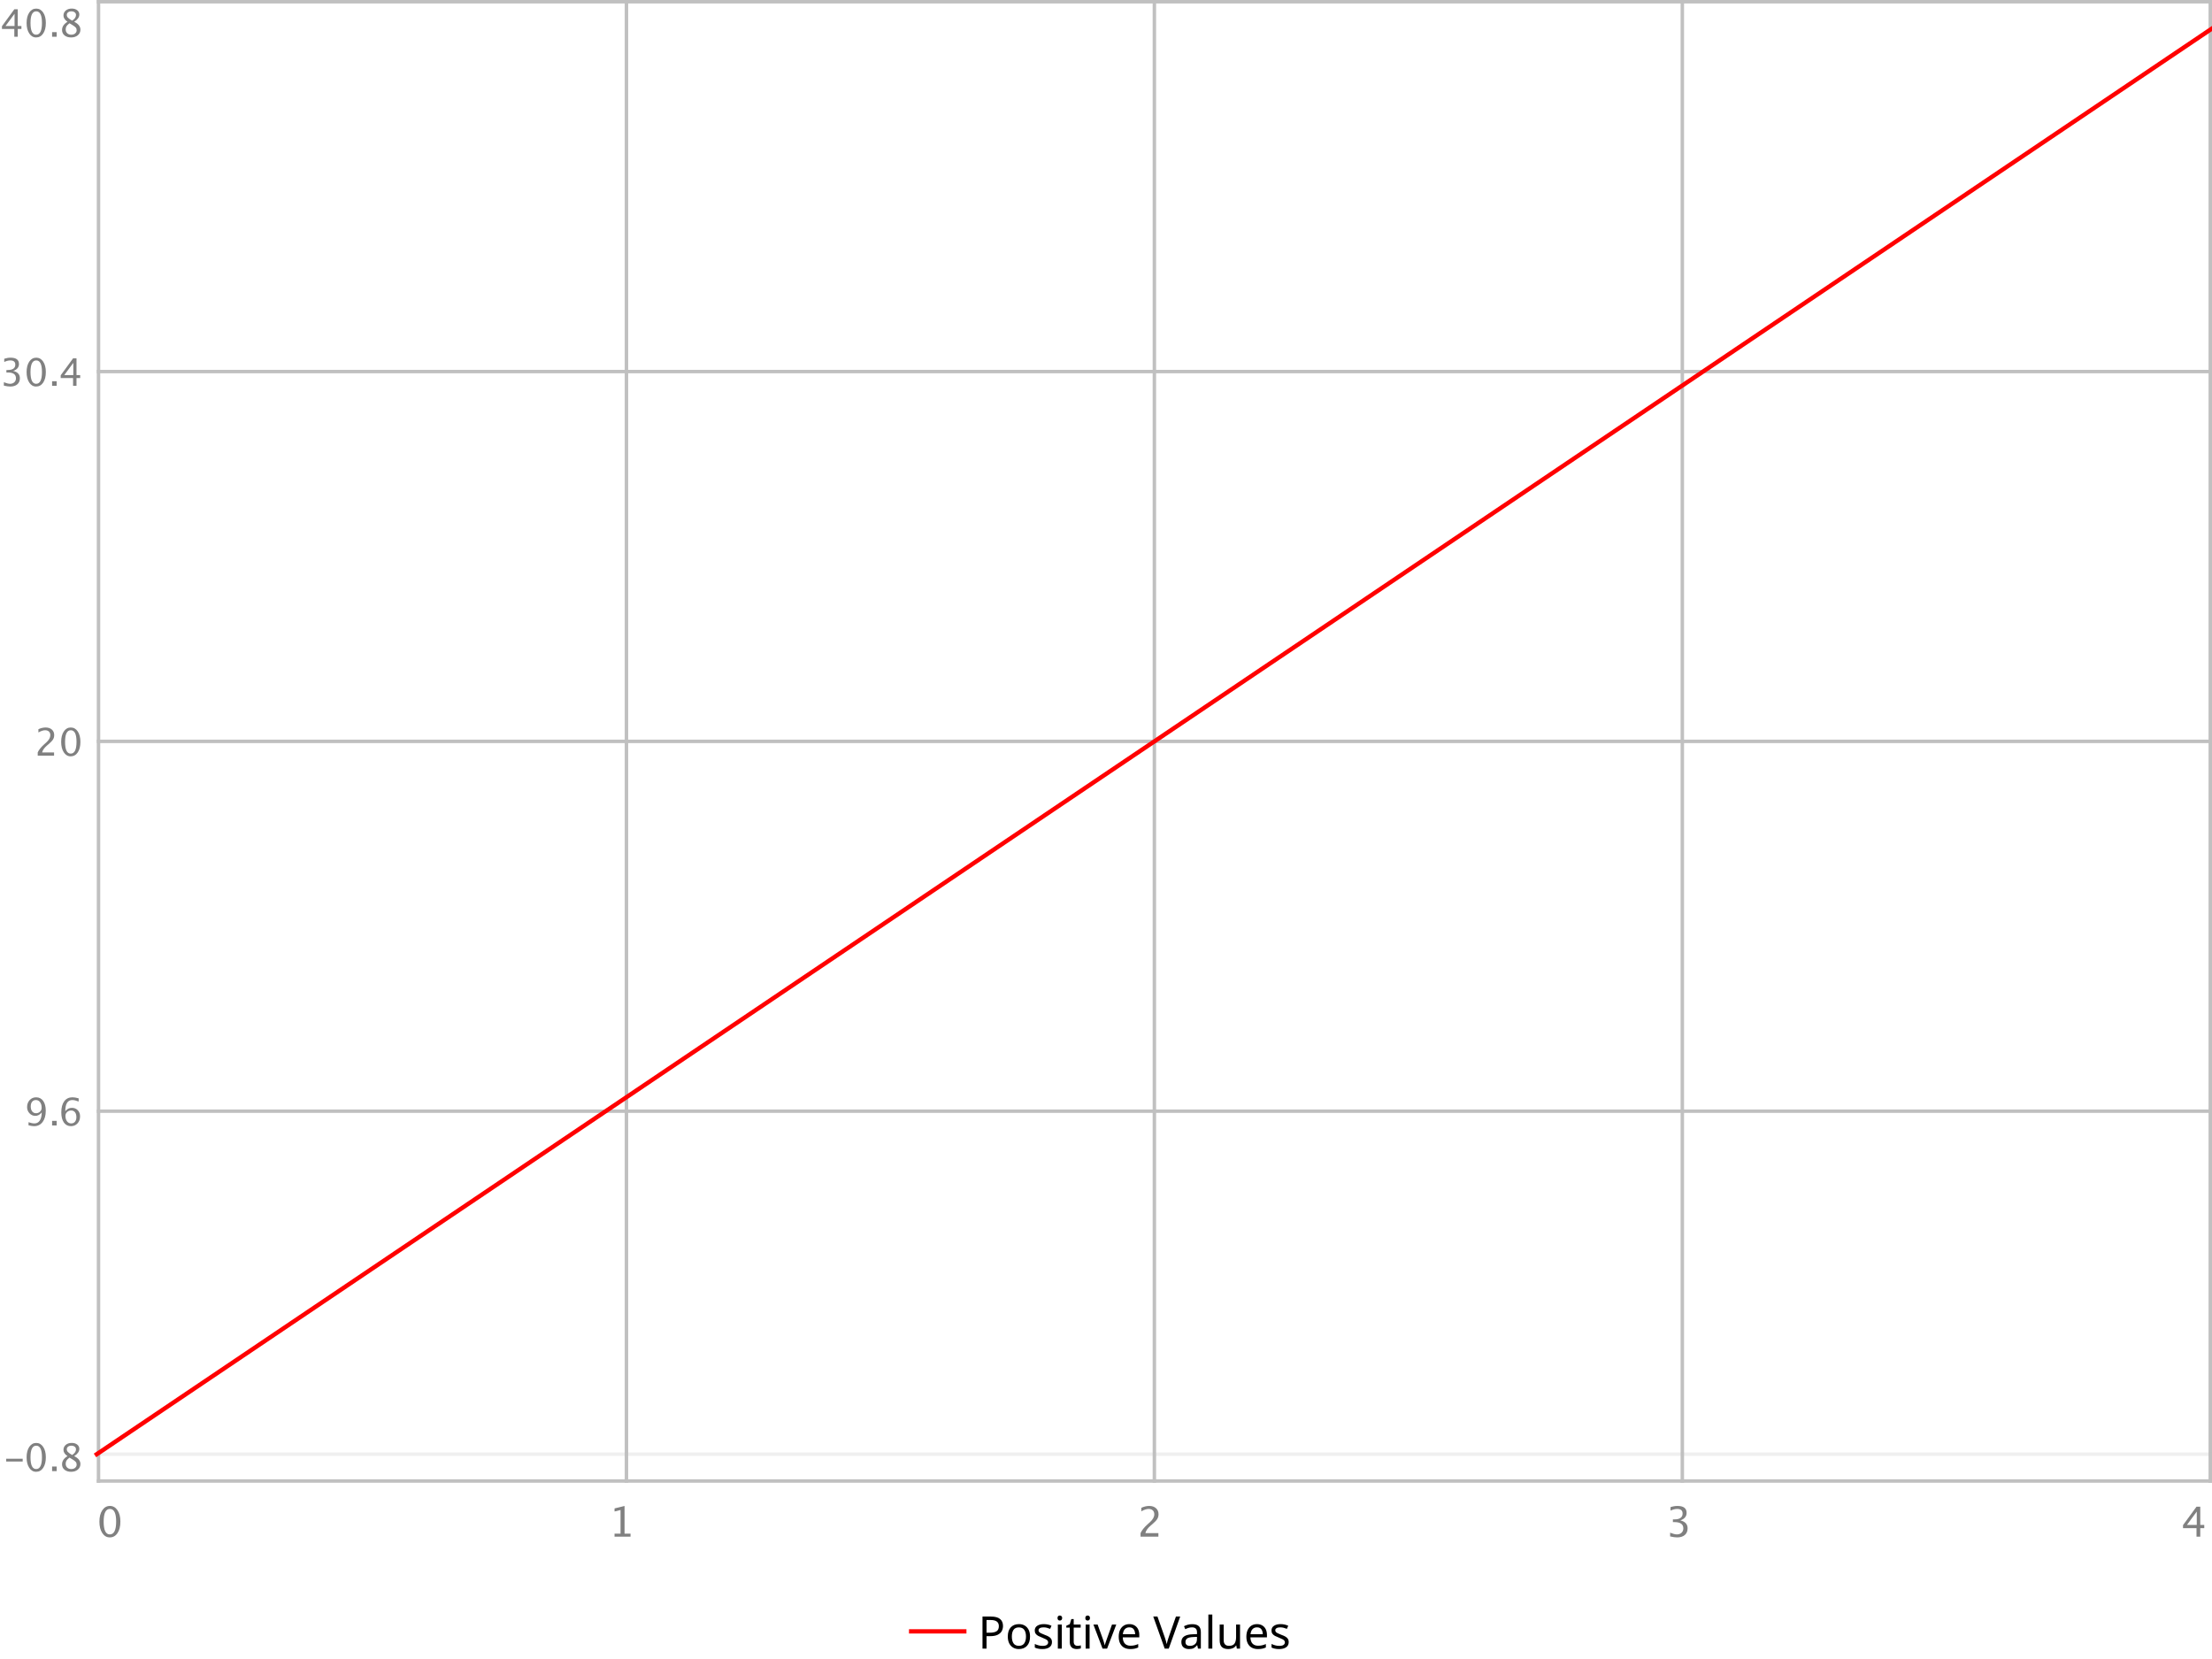
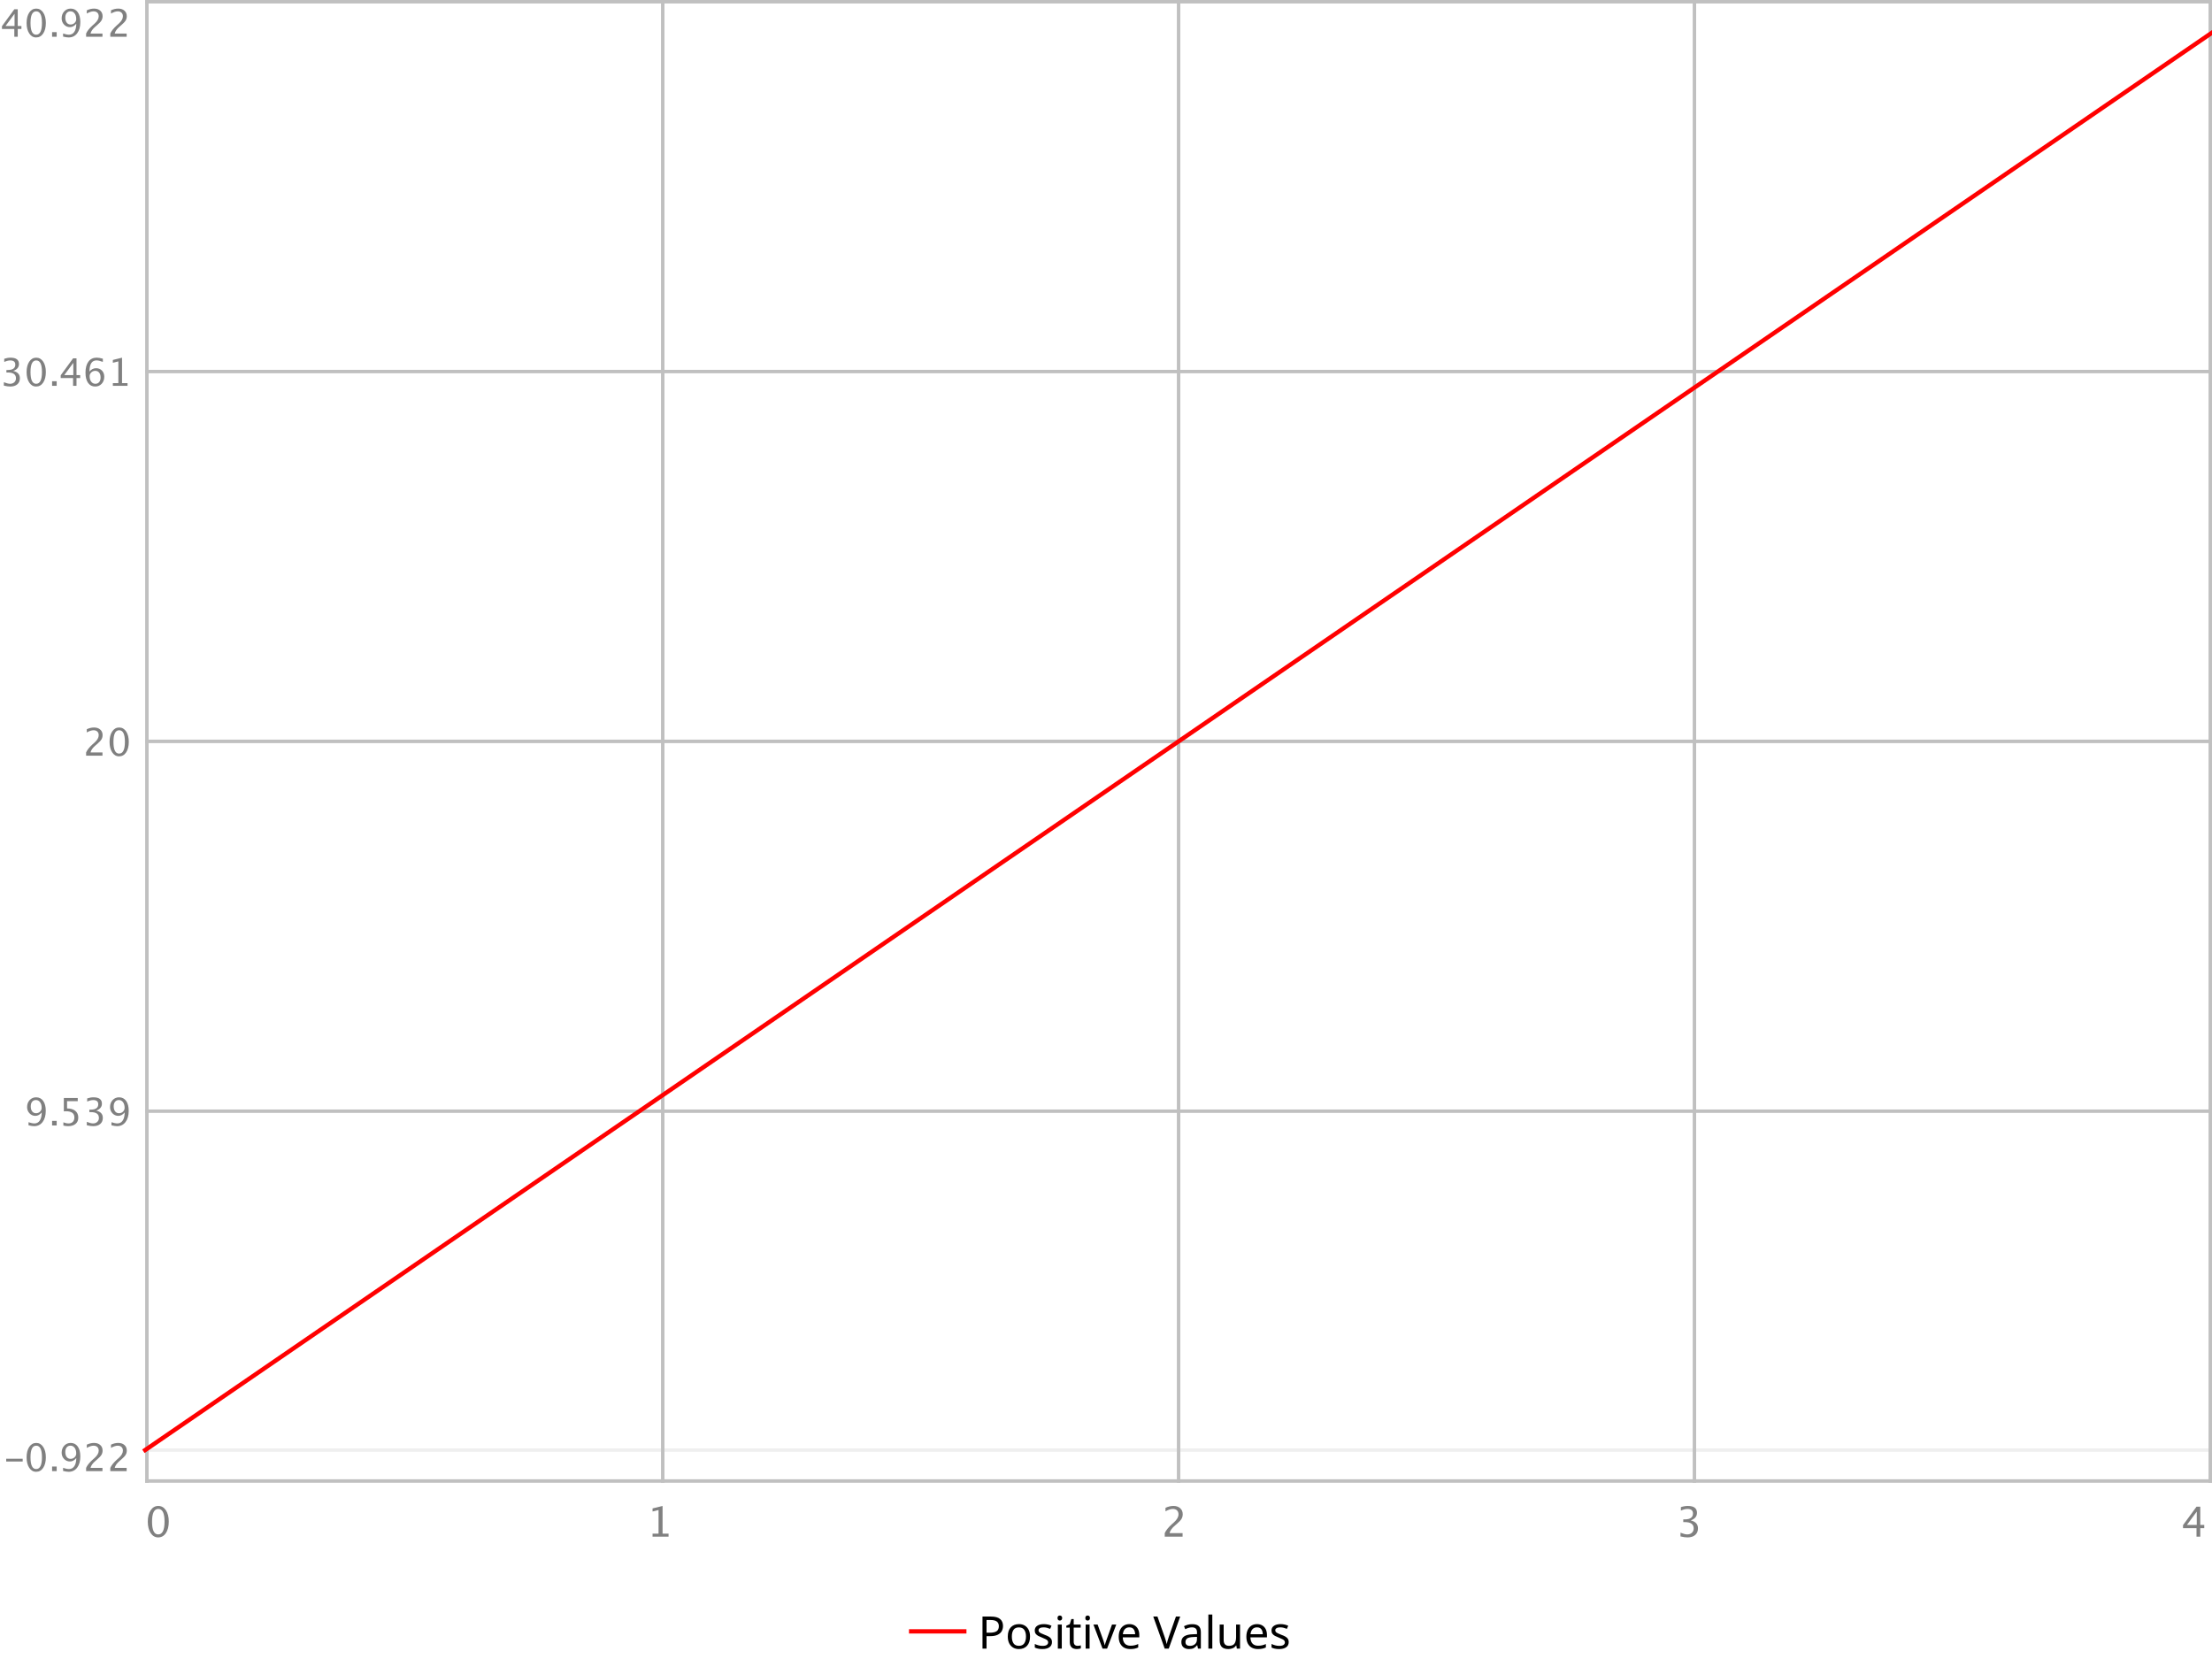
<svg xmlns="http://www.w3.org/2000/svg" color-interpolation="auto" color-rendering="auto" fill="black" fill-opacity="1" font-family="'Dialog'" font-size="12px" font-style="normal" font-weight="normal" height="480" image-rendering="auto" shape-rendering="auto" stroke="black" stroke-dasharray="none" stroke-dashoffset="0" stroke-linecap="square" stroke-linejoin="miter" stroke-miterlimit="10" stroke-opacity="1" stroke-width="1" text-rendering="auto" width="640">
  <defs id="genericDefs" />
  <g>
    <defs id="defs1">
      <clipPath clipPathUnits="userSpaceOnUse" id="clipPath1">
-         <path d="M0 0 L152 0 L152 15 L0 15 L0 0 Z" />
+         <path d="M0 0 L149 0 L149 15 L0 15 L0 0 Z" />
      </clipPath>
      <clipPath clipPathUnits="userSpaceOnUse" id="clipPath2">
-         <path d="M0 0 L24 0 L24 13 L0 13 L0 0 Z" />
+         <path d="M0 0 L38 0 L38 13 L0 13 L0 0 Z" />
      </clipPath>
      <clipPath clipPathUnits="userSpaceOnUse" id="clipPath3">
        <path d="M0 0 L114 0 L114 16 L0 16 L0 0 Z" />
      </clipPath>
      <clipPath clipPathUnits="userSpaceOnUse" id="clipPath4">
        <path d="M0 0 L0 16 L114 16 L114 0 Z" />
      </clipPath>
    </defs>
    <g color-interpolation="linearRGB" color-rendering="optimizeQuality" fill="silver" image-rendering="optimizeQuality" stroke="silver" stroke-linecap="butt" stroke-linejoin="bevel">
-       <line fill="none" x1="28" x2="640" y1="0.5" y2="0.5" />
-       <line fill="none" x1="28" x2="640" y1="107.5" y2="107.5" />
-       <line fill="none" x1="28" x2="640" y1="214.5" y2="214.5" />
-       <line fill="none" x1="28" x2="640" y1="321.5" y2="321.5" />
-       <line fill="none" x1="28" x2="640" y1="428.5" y2="428.5" />
-       <line fill="none" x1="28.5" x2="28.5" y1="0" y2="429" />
-       <line fill="none" x1="181.25" x2="181.25" y1="0" y2="429" />
-       <line fill="none" x1="334" x2="334" y1="0" y2="429" />
-       <line fill="none" x1="486.75" x2="486.75" y1="0" y2="429" />
+       <line fill="none" x1="42" x2="640" y1="0.5" y2="0.5" />
+       <line fill="none" x1="42" x2="640" y1="107.5" y2="107.5" />
+       <line fill="none" x1="42" x2="640" y1="214.5" y2="214.5" />
+       <line fill="none" x1="42" x2="640" y1="321.5" y2="321.5" />
+       <line fill="none" x1="42" x2="640" y1="428.5" y2="428.5" />
+       <line fill="none" x1="42.5" x2="42.5" y1="0" y2="429" />
+       <line fill="none" x1="191.75" x2="191.75" y1="0" y2="429" />
+       <line fill="none" x1="341" x2="341" y1="0" y2="429" />
+       <line fill="none" x1="490.25" x2="490.25" y1="0" y2="429" />
      <line fill="none" x1="639.5" x2="639.5" y1="0" y2="429" />
    </g>
-     <g color-interpolation="linearRGB" color-rendering="optimizeQuality" fill="gray" font-family="'Lucida Grande'" image-rendering="optimizeQuality" stroke="gray" stroke-linecap="butt" stroke-linejoin="bevel" transform="translate(28,433)">
+     <g color-interpolation="linearRGB" color-rendering="optimizeQuality" fill="gray" font-family="'Lucida Grande'" image-rendering="optimizeQuality" stroke="gray" stroke-linecap="butt" stroke-linejoin="bevel" transform="translate(42,433)">
      <path clip-path="url(#clipPath1)" d="M3.762 11.818 Q2.42 11.818 1.591 10.556 Q0.762 9.293 0.762 7.26 Q0.762 5.209 1.597 3.961 Q2.432 2.713 3.797 2.713 Q5.162 2.713 5.997 3.961 Q6.832 5.209 6.832 7.242 Q6.832 9.328 5.997 10.573 Q5.162 11.818 3.762 11.818 ZM3.773 10.951 Q5.607 10.951 5.607 7.225 Q5.607 3.58 3.797 3.58 Q1.992 3.58 1.992 7.26 Q1.992 10.951 3.773 10.951 Z" stroke="none" />
    </g>
-     <g color-interpolation="linearRGB" color-rendering="optimizeQuality" fill="gray" font-family="'Lucida Grande'" image-rendering="optimizeQuality" stroke="gray" stroke-linecap="butt" stroke-linejoin="bevel" transform="translate(176,433)">
+     <g color-interpolation="linearRGB" color-rendering="optimizeQuality" fill="gray" font-family="'Lucida Grande'" image-rendering="optimizeQuality" stroke="gray" stroke-linecap="butt" stroke-linejoin="bevel" transform="translate(187,433)">
      <path clip-path="url(#clipPath1)" d="M1.805 11.602 L1.805 10.734 L3.539 10.734 L3.539 3.891 L1.805 4.324 L1.805 3.434 L4.699 2.713 L4.699 10.734 L6.434 10.734 L6.434 11.602 Z" stroke="none" />
    </g>
-     <g color-interpolation="linearRGB" color-rendering="optimizeQuality" fill="gray" font-family="'Lucida Grande'" image-rendering="optimizeQuality" stroke="gray" stroke-linecap="butt" stroke-linejoin="bevel" transform="translate(329,433)">
+     <g color-interpolation="linearRGB" color-rendering="optimizeQuality" fill="gray" font-family="'Lucida Grande'" image-rendering="optimizeQuality" stroke="gray" stroke-linecap="butt" stroke-linejoin="bevel" transform="translate(336,433)">
      <path clip-path="url(#clipPath1)" d="M0.996 11.602 L0.996 10.588 Q1.5 9.41 3.035 8.021 L3.697 7.43 Q4.975 6.275 4.975 5.139 Q4.975 4.412 4.538 3.996 Q4.102 3.58 3.34 3.58 Q2.438 3.58 1.213 4.277 L1.213 3.258 Q2.367 2.713 3.504 2.713 Q4.723 2.713 5.461 3.369 Q6.199 4.025 6.199 5.109 Q6.199 5.889 5.827 6.492 Q5.455 7.096 4.441 7.957 L3.996 8.338 Q2.607 9.516 2.391 10.588 L6.158 10.588 L6.158 11.602 Z" stroke="none" />
    </g>
-     <g color-interpolation="linearRGB" color-rendering="optimizeQuality" fill="gray" font-family="'Lucida Grande'" image-rendering="optimizeQuality" stroke="gray" stroke-linecap="butt" stroke-linejoin="bevel" transform="translate(482,433)">
+     <g color-interpolation="linearRGB" color-rendering="optimizeQuality" fill="gray" font-family="'Lucida Grande'" image-rendering="optimizeQuality" stroke="gray" stroke-linecap="butt" stroke-linejoin="bevel" transform="translate(485,433)">
      <path clip-path="url(#clipPath1)" d="M1.219 11.537 L1.219 10.459 Q2.461 10.951 3.176 10.951 Q4.002 10.951 4.521 10.468 Q5.039 9.984 5.039 9.217 Q5.039 7.389 2.478 7.389 L2.022 7.389 L2.022 6.609 L2.426 6.604 Q4.828 6.604 4.828 4.91 Q4.828 3.58 3.246 3.58 Q2.379 3.58 1.336 4.066 L1.336 3.059 Q2.361 2.713 3.328 2.713 Q5.988 2.713 5.988 4.723 Q5.988 6.252 4.178 6.902 Q6.275 7.389 6.275 9.199 Q6.275 10.424 5.467 11.121 Q4.658 11.818 3.246 11.818 Q2.443 11.818 1.219 11.537 Z" stroke="none" />
    </g>
    <g color-interpolation="linearRGB" color-rendering="optimizeQuality" fill="gray" font-family="'Lucida Grande'" image-rendering="optimizeQuality" stroke="gray" stroke-linecap="butt" stroke-linejoin="bevel" transform="translate(631,433)">
      <path clip-path="url(#clipPath1)" d="M4.518 11.602 L4.518 9.146 L0.615 9.146 L0.615 8.273 L4.518 2.93 L5.602 2.93 L5.602 8.203 L6.762 8.203 L6.762 9.146 L5.602 9.146 L5.602 11.602 ZM1.746 8.203 L4.594 8.203 L4.594 4.348 Z" stroke="none" />
    </g>
    <g color-interpolation="linearRGB" color-rendering="optimizeQuality" fill="gray" font-family="'Lucida Grande'" font-size="11px" image-rendering="optimizeQuality" stroke="gray" stroke-linecap="butt" stroke-linejoin="bevel" transform="translate(0,415)">
-       <path clip-path="url(#clipPath2)" d="M1.795 7.853 L1.795 7.058 L6.564 7.058 L6.564 7.853 ZM10.448 10.834 Q9.218 10.834 8.458 9.676 Q7.698 8.519 7.698 6.655 Q7.698 4.775 8.464 3.631 Q9.229 2.487 10.48 2.487 Q11.732 2.487 12.497 3.631 Q13.263 4.775 13.263 6.639 Q13.263 8.551 12.497 9.692 Q11.732 10.834 10.448 10.834 ZM10.459 10.039 Q12.14 10.039 12.14 6.623 Q12.14 3.282 10.48 3.282 Q8.826 3.282 8.826 6.655 Q8.826 10.039 10.459 10.039 ZM15.074 10.635 L15.074 9.308 L16.401 9.308 L16.401 10.635 ZM19.53 6.306 Q18.364 5.495 18.364 4.512 Q18.364 3.609 19.025 3.045 Q19.686 2.481 20.749 2.481 Q21.732 2.481 22.342 2.959 Q22.951 3.438 22.951 4.2 Q22.951 5.355 21.469 6.306 Q23.268 7.186 23.268 8.578 Q23.268 9.577 22.513 10.205 Q21.759 10.834 20.566 10.834 Q19.395 10.834 18.673 10.24 Q17.951 9.646 17.951 8.68 Q17.951 7.251 19.53 6.306 ZM20.878 5.973 Q21.99 5.242 21.99 4.345 Q21.99 3.867 21.619 3.575 Q21.248 3.282 20.642 3.282 Q20.056 3.282 19.691 3.569 Q19.326 3.856 19.326 4.313 Q19.326 4.759 19.656 5.111 Q19.986 5.462 20.878 5.973 ZM20.105 6.735 Q19.465 7.229 19.237 7.597 Q19.009 7.965 19.009 8.513 Q19.009 9.195 19.449 9.617 Q19.89 10.039 20.609 10.039 Q21.302 10.039 21.74 9.679 Q22.178 9.319 22.178 8.744 Q22.178 8.282 21.907 7.963 Q21.635 7.643 20.856 7.181 Z" stroke="none" />
+       <path clip-path="url(#clipPath2)" d="M1.795 7.853 L1.795 7.058 L6.564 7.058 L6.564 7.853 ZM10.448 10.834 Q9.218 10.834 8.458 9.676 Q7.698 8.519 7.698 6.655 Q7.698 4.775 8.464 3.631 Q9.229 2.487 10.48 2.487 Q11.732 2.487 12.497 3.631 Q13.263 4.775 13.263 6.639 Q13.263 8.551 12.497 9.692 Q11.732 10.834 10.448 10.834 ZM10.459 10.039 Q12.14 10.039 12.14 6.623 Q12.14 3.282 10.48 3.282 Q8.826 3.282 8.826 6.655 Q8.826 10.039 10.459 10.039 ZM15.074 10.635 L15.074 9.308 L16.401 9.308 L16.401 10.635 ZM18.252 10.586 L18.252 9.69 Q19.261 10.039 19.97 10.039 Q20.959 10.039 21.514 9.198 Q22.07 8.357 22.07 6.859 Q21.265 7.853 20.239 7.853 Q19.234 7.853 18.536 7.114 Q17.838 6.375 17.838 5.312 Q17.838 4.093 18.582 3.29 Q19.326 2.487 20.454 2.487 Q21.748 2.487 22.495 3.526 Q23.241 4.565 23.241 6.37 Q23.241 8.422 22.331 9.628 Q21.42 10.834 19.868 10.834 Q19.245 10.834 18.252 10.586 ZM18.896 5.103 Q18.896 6.026 19.307 6.558 Q19.718 7.09 20.432 7.09 Q21.104 7.09 21.579 6.633 Q22.054 6.177 22.054 5.532 Q22.054 4.517 21.595 3.897 Q21.136 3.276 20.389 3.276 Q19.696 3.276 19.296 3.768 Q18.896 4.259 18.896 5.103 ZM24.913 10.635 L24.913 9.706 Q25.375 8.626 26.782 7.353 L27.389 6.811 Q28.56 5.752 28.56 4.71 Q28.56 4.044 28.16 3.663 Q27.76 3.282 27.061 3.282 Q26.234 3.282 25.112 3.921 L25.112 2.986 Q26.17 2.487 27.212 2.487 Q28.329 2.487 29.006 3.088 Q29.683 3.69 29.683 4.684 Q29.683 5.398 29.342 5.951 Q29 6.504 28.071 7.294 L27.663 7.643 Q26.39 8.723 26.191 9.706 L29.645 9.706 L29.645 10.635 ZM31.913 10.635 L31.913 9.706 Q32.375 8.626 33.782 7.353 L34.389 6.811 Q35.56 5.752 35.56 4.71 Q35.56 4.044 35.16 3.663 Q34.76 3.282 34.062 3.282 Q33.234 3.282 32.112 3.921 L32.112 2.986 Q33.17 2.487 34.212 2.487 Q35.329 2.487 36.006 3.088 Q36.683 3.69 36.683 4.684 Q36.683 5.398 36.342 5.951 Q36.001 6.504 35.071 7.294 L34.663 7.643 Q33.39 8.723 33.191 9.706 L36.645 9.706 L36.645 10.635 Z" stroke="none" />
    </g>
    <g color-interpolation="linearRGB" color-rendering="optimizeQuality" fill="gray" font-family="'Lucida Grande'" font-size="11px" image-rendering="optimizeQuality" stroke="gray" stroke-linecap="butt" stroke-linejoin="bevel" transform="translate(0,315)">
-       <path clip-path="url(#clipPath2)" d="M8.252 10.586 L8.252 9.69 Q9.261 10.039 9.97 10.039 Q10.959 10.039 11.514 9.198 Q12.07 8.357 12.07 6.859 Q11.265 7.853 10.239 7.853 Q9.234 7.853 8.536 7.114 Q7.838 6.375 7.838 5.312 Q7.838 4.093 8.582 3.29 Q9.326 2.487 10.454 2.487 Q11.748 2.487 12.495 3.526 Q13.241 4.565 13.241 6.37 Q13.241 8.422 12.331 9.628 Q11.42 10.834 9.868 10.834 Q9.245 10.834 8.252 10.586 ZM8.896 5.103 Q8.896 6.026 9.307 6.558 Q9.718 7.09 10.432 7.09 Q11.104 7.09 11.579 6.633 Q12.054 6.177 12.054 5.532 Q12.054 4.517 11.595 3.897 Q11.136 3.276 10.389 3.276 Q9.696 3.276 9.296 3.768 Q8.896 4.259 8.896 5.103 ZM15.074 10.635 L15.074 9.308 L16.401 9.308 L16.401 10.635 ZM18.891 6.515 Q19.648 5.532 20.797 5.532 Q21.839 5.532 22.503 6.222 Q23.166 6.913 23.166 7.992 Q23.166 9.233 22.422 10.033 Q21.678 10.834 20.534 10.834 Q19.218 10.834 18.477 9.775 Q17.736 8.717 17.736 6.837 Q17.736 4.769 18.587 3.626 Q19.439 2.481 20.985 2.481 Q21.694 2.481 22.758 2.782 L22.758 3.706 Q21.635 3.276 20.921 3.276 Q18.891 3.276 18.891 6.515 ZM22.102 8.229 Q22.102 7.326 21.697 6.811 Q21.291 6.295 20.572 6.295 Q19.9 6.295 19.417 6.746 Q18.934 7.197 18.934 7.831 Q18.934 8.83 19.393 9.434 Q19.852 10.039 20.609 10.039 Q21.291 10.039 21.697 9.547 Q22.102 9.056 22.102 8.229 Z" stroke="none" />
+       <path clip-path="url(#clipPath2)" d="M8.252 10.586 L8.252 9.69 Q9.261 10.039 9.97 10.039 Q10.959 10.039 11.514 9.198 Q12.07 8.357 12.07 6.859 Q11.265 7.853 10.239 7.853 Q9.234 7.853 8.536 7.114 Q7.838 6.375 7.838 5.312 Q7.838 4.093 8.582 3.29 Q9.326 2.487 10.454 2.487 Q11.748 2.487 12.495 3.526 Q13.241 4.565 13.241 6.37 Q13.241 8.422 12.331 9.628 Q11.42 10.834 9.868 10.834 Q9.245 10.834 8.252 10.586 ZM8.896 5.103 Q8.896 6.026 9.307 6.558 Q9.718 7.09 10.432 7.09 Q11.104 7.09 11.579 6.633 Q12.054 6.177 12.054 5.532 Q12.054 4.517 11.595 3.897 Q11.136 3.276 10.389 3.276 Q9.696 3.276 9.296 3.768 Q8.896 4.259 8.896 5.103 ZM15.074 10.635 L15.074 9.308 L16.401 9.308 L16.401 10.635 ZM18.337 10.667 L18.337 9.722 Q19.127 10.039 19.841 10.039 Q20.625 10.039 21.074 9.577 Q21.523 9.115 21.523 8.304 Q21.523 6.515 19.057 6.515 Q18.778 6.515 18.472 6.553 L18.472 2.686 L22.495 2.686 L22.495 3.609 L19.401 3.609 L19.401 5.704 Q20.932 5.704 21.791 6.408 Q22.65 7.111 22.65 8.357 Q22.65 9.518 21.869 10.175 Q21.087 10.834 19.702 10.834 Q19.1 10.834 18.337 10.667 ZM25.117 10.576 L25.117 9.587 Q26.256 10.039 26.911 10.039 Q27.669 10.039 28.144 9.595 Q28.619 9.152 28.619 8.449 Q28.619 6.773 26.272 6.773 L25.853 6.773 L25.853 6.059 L26.224 6.053 Q28.426 6.053 28.426 4.501 Q28.426 3.282 26.976 3.282 Q26.181 3.282 25.225 3.728 L25.225 2.804 Q26.165 2.487 27.051 2.487 Q29.489 2.487 29.489 4.329 Q29.489 5.731 27.83 6.327 Q29.752 6.773 29.752 8.433 Q29.752 9.555 29.011 10.194 Q28.27 10.834 26.976 10.834 Q26.24 10.834 25.117 10.576 ZM32.252 10.586 L32.252 9.69 Q33.261 10.039 33.97 10.039 Q34.959 10.039 35.514 9.198 Q36.07 8.357 36.07 6.859 Q35.265 7.853 34.239 7.853 Q33.234 7.853 32.536 7.114 Q31.838 6.375 31.838 5.312 Q31.838 4.093 32.582 3.29 Q33.326 2.487 34.454 2.487 Q35.748 2.487 36.495 3.526 Q37.241 4.565 37.241 6.37 Q37.241 8.422 36.331 9.628 Q35.42 10.834 33.868 10.834 Q33.245 10.834 32.252 10.586 ZM32.896 5.103 Q32.896 6.026 33.307 6.558 Q33.718 7.09 34.432 7.09 Q35.103 7.09 35.579 6.633 Q36.054 6.177 36.054 5.532 Q36.054 4.517 35.595 3.897 Q35.136 3.276 34.389 3.276 Q33.696 3.276 33.296 3.768 Q32.896 4.259 32.896 5.103 Z" stroke="none" />
    </g>
    <g color-interpolation="linearRGB" color-rendering="optimizeQuality" fill="gray" font-family="'Lucida Grande'" font-size="11px" image-rendering="optimizeQuality" stroke="gray" stroke-linecap="butt" stroke-linejoin="bevel" transform="translate(0,208)">
-       <path clip-path="url(#clipPath2)" d="M10.913 10.635 L10.913 9.706 Q11.375 8.626 12.782 7.353 L13.389 6.811 Q14.56 5.752 14.56 4.71 Q14.56 4.044 14.16 3.663 Q13.76 3.282 13.062 3.282 Q12.234 3.282 11.112 3.921 L11.112 2.986 Q12.17 2.487 13.212 2.487 Q14.329 2.487 15.006 3.088 Q15.683 3.69 15.683 4.684 Q15.683 5.398 15.342 5.951 Q15.001 6.504 14.071 7.294 L13.663 7.643 Q12.39 8.723 12.191 9.706 L15.645 9.706 L15.645 10.635 ZM20.448 10.834 Q19.218 10.834 18.458 9.676 Q17.698 8.519 17.698 6.655 Q17.698 4.775 18.464 3.631 Q19.229 2.487 20.48 2.487 Q21.732 2.487 22.497 3.631 Q23.263 4.775 23.263 6.639 Q23.263 8.551 22.497 9.692 Q21.732 10.834 20.448 10.834 ZM20.459 10.039 Q22.14 10.039 22.14 6.623 Q22.14 3.282 20.48 3.282 Q18.826 3.282 18.826 6.655 Q18.826 10.039 20.459 10.039 Z" stroke="none" />
+       <path clip-path="url(#clipPath2)" d="M24.913 10.635 L24.913 9.706 Q25.375 8.626 26.782 7.353 L27.389 6.811 Q28.56 5.752 28.56 4.71 Q28.56 4.044 28.16 3.663 Q27.76 3.282 27.061 3.282 Q26.234 3.282 25.112 3.921 L25.112 2.986 Q26.17 2.487 27.212 2.487 Q28.329 2.487 29.006 3.088 Q29.683 3.69 29.683 4.684 Q29.683 5.398 29.342 5.951 Q29 6.504 28.071 7.294 L27.663 7.643 Q26.39 8.723 26.191 9.706 L29.645 9.706 L29.645 10.635 ZM34.448 10.834 Q33.218 10.834 32.458 9.676 Q31.698 8.519 31.698 6.655 Q31.698 4.775 32.464 3.631 Q33.229 2.487 34.48 2.487 Q35.732 2.487 36.497 3.631 Q37.263 4.775 37.263 6.639 Q37.263 8.551 36.497 9.692 Q35.732 10.834 34.448 10.834 ZM34.459 10.039 Q36.14 10.039 36.14 6.623 Q36.14 3.282 34.48 3.282 Q32.826 3.282 32.826 6.655 Q32.826 10.039 34.459 10.039 Z" stroke="none" />
    </g>
    <g color-interpolation="linearRGB" color-rendering="optimizeQuality" fill="gray" font-family="'Lucida Grande'" font-size="11px" image-rendering="optimizeQuality" stroke="gray" stroke-linecap="butt" stroke-linejoin="bevel" transform="translate(0,101)">
-       <path clip-path="url(#clipPath2)" d="M1.117 10.576 L1.117 9.587 Q2.256 10.039 2.911 10.039 Q3.668 10.039 4.144 9.595 Q4.619 9.152 4.619 8.449 Q4.619 6.773 2.272 6.773 L1.853 6.773 L1.853 6.059 L2.224 6.053 Q4.426 6.053 4.426 4.501 Q4.426 3.282 2.976 3.282 Q2.181 3.282 1.225 3.728 L1.225 2.804 Q2.165 2.487 3.051 2.487 Q5.489 2.487 5.489 4.329 Q5.489 5.731 3.83 6.327 Q5.752 6.773 5.752 8.433 Q5.752 9.555 5.011 10.194 Q4.27 10.834 2.976 10.834 Q2.24 10.834 1.117 10.576 ZM10.448 10.834 Q9.218 10.834 8.458 9.676 Q7.698 8.519 7.698 6.655 Q7.698 4.775 8.464 3.631 Q9.229 2.487 10.48 2.487 Q11.732 2.487 12.497 3.631 Q13.263 4.775 13.263 6.639 Q13.263 8.551 12.497 9.692 Q11.732 10.834 10.448 10.834 ZM10.459 10.039 Q12.14 10.039 12.14 6.623 Q12.14 3.282 10.48 3.282 Q8.826 3.282 8.826 6.655 Q8.826 10.039 10.459 10.039 ZM15.074 10.635 L15.074 9.308 L16.401 9.308 L16.401 10.635 ZM21.141 10.635 L21.141 8.384 L17.564 8.384 L17.564 7.584 L21.141 2.686 L22.135 2.686 L22.135 7.519 L23.198 7.519 L23.198 8.384 L22.135 8.384 L22.135 10.635 ZM18.601 7.519 L21.211 7.519 L21.211 3.985 Z" stroke="none" />
+       <path clip-path="url(#clipPath2)" d="M1.117 10.576 L1.117 9.587 Q2.256 10.039 2.911 10.039 Q3.668 10.039 4.144 9.595 Q4.619 9.152 4.619 8.449 Q4.619 6.773 2.272 6.773 L1.853 6.773 L1.853 6.059 L2.224 6.053 Q4.426 6.053 4.426 4.501 Q4.426 3.282 2.976 3.282 Q2.181 3.282 1.225 3.728 L1.225 2.804 Q2.165 2.487 3.051 2.487 Q5.489 2.487 5.489 4.329 Q5.489 5.731 3.83 6.327 Q5.752 6.773 5.752 8.433 Q5.752 9.555 5.011 10.194 Q4.27 10.834 2.976 10.834 Q2.24 10.834 1.117 10.576 ZM10.448 10.834 Q9.218 10.834 8.458 9.676 Q7.698 8.519 7.698 6.655 Q7.698 4.775 8.464 3.631 Q9.229 2.487 10.48 2.487 Q11.732 2.487 12.497 3.631 Q13.263 4.775 13.263 6.639 Q13.263 8.551 12.497 9.692 Q11.732 10.834 10.448 10.834 ZM10.459 10.039 Q12.14 10.039 12.14 6.623 Q12.14 3.282 10.48 3.282 Q8.826 3.282 8.826 6.655 Q8.826 10.039 10.459 10.039 ZM15.074 10.635 L15.074 9.308 L16.401 9.308 L16.401 10.635 ZM21.141 10.635 L21.141 8.384 L17.564 8.384 L17.564 7.584 L21.141 2.686 L22.135 2.686 L22.135 7.519 L23.198 7.519 L23.198 8.384 L22.135 8.384 L22.135 10.635 ZM18.601 7.519 L21.211 7.519 L21.211 3.985 ZM25.891 6.515 Q26.648 5.532 27.797 5.532 Q28.839 5.532 29.503 6.222 Q30.166 6.913 30.166 7.992 Q30.166 9.233 29.422 10.033 Q28.678 10.834 27.534 10.834 Q26.218 10.834 25.477 9.775 Q24.736 8.717 24.736 6.837 Q24.736 4.769 25.587 3.626 Q26.439 2.481 27.985 2.481 Q28.694 2.481 29.758 2.782 L29.758 3.706 Q28.635 3.276 27.921 3.276 Q25.891 3.276 25.891 6.515 ZM29.102 8.229 Q29.102 7.326 28.697 6.811 Q28.291 6.295 27.572 6.295 Q26.9 6.295 26.417 6.746 Q25.934 7.197 25.934 7.831 Q25.934 8.83 26.393 9.434 Q26.852 10.039 27.609 10.039 Q28.291 10.039 28.697 9.547 Q29.102 9.056 29.102 8.229 ZM32.654 10.635 L32.654 9.84 L34.244 9.84 L34.244 3.566 L32.654 3.964 L32.654 3.147 L35.308 2.487 L35.308 9.84 L36.898 9.84 L36.898 10.635 Z" stroke="none" />
    </g>
    <g color-interpolation="linearRGB" color-rendering="optimizeQuality" fill="gray" font-family="'Lucida Grande'" font-size="11px" image-rendering="optimizeQuality" stroke="gray" stroke-linecap="butt" stroke-linejoin="bevel">
-       <path clip-path="url(#clipPath2)" d="M4.141 10.635 L4.141 8.384 L0.564 8.384 L0.564 7.584 L4.141 2.686 L5.135 2.686 L5.135 7.519 L6.198 7.519 L6.198 8.384 L5.135 8.384 L5.135 10.635 ZM1.601 7.519 L4.211 7.519 L4.211 3.985 ZM10.448 10.834 Q9.218 10.834 8.458 9.676 Q7.698 8.519 7.698 6.655 Q7.698 4.775 8.464 3.631 Q9.229 2.487 10.48 2.487 Q11.732 2.487 12.497 3.631 Q13.263 4.775 13.263 6.639 Q13.263 8.551 12.497 9.692 Q11.732 10.834 10.448 10.834 ZM10.459 10.039 Q12.14 10.039 12.14 6.623 Q12.14 3.282 10.48 3.282 Q8.826 3.282 8.826 6.655 Q8.826 10.039 10.459 10.039 ZM15.074 10.635 L15.074 9.308 L16.401 9.308 L16.401 10.635 ZM19.53 6.306 Q18.364 5.495 18.364 4.512 Q18.364 3.609 19.025 3.045 Q19.686 2.481 20.749 2.481 Q21.732 2.481 22.342 2.959 Q22.951 3.438 22.951 4.2 Q22.951 5.355 21.469 6.306 Q23.268 7.186 23.268 8.578 Q23.268 9.577 22.513 10.205 Q21.759 10.834 20.566 10.834 Q19.395 10.834 18.673 10.24 Q17.951 9.646 17.951 8.68 Q17.951 7.251 19.53 6.306 ZM20.878 5.973 Q21.99 5.242 21.99 4.345 Q21.99 3.867 21.619 3.575 Q21.248 3.282 20.642 3.282 Q20.056 3.282 19.691 3.569 Q19.326 3.856 19.326 4.313 Q19.326 4.759 19.656 5.111 Q19.986 5.462 20.878 5.973 ZM20.105 6.735 Q19.465 7.229 19.237 7.597 Q19.009 7.965 19.009 8.513 Q19.009 9.195 19.449 9.617 Q19.89 10.039 20.609 10.039 Q21.302 10.039 21.74 9.679 Q22.178 9.319 22.178 8.744 Q22.178 8.282 21.907 7.963 Q21.635 7.643 20.856 7.181 Z" stroke="none" />
+       <path clip-path="url(#clipPath2)" d="M4.141 10.635 L4.141 8.384 L0.564 8.384 L0.564 7.584 L4.141 2.686 L5.135 2.686 L5.135 7.519 L6.198 7.519 L6.198 8.384 L5.135 8.384 L5.135 10.635 ZM1.601 7.519 L4.211 7.519 L4.211 3.985 ZM10.448 10.834 Q9.218 10.834 8.458 9.676 Q7.698 8.519 7.698 6.655 Q7.698 4.775 8.464 3.631 Q9.229 2.487 10.48 2.487 Q11.732 2.487 12.497 3.631 Q13.263 4.775 13.263 6.639 Q13.263 8.551 12.497 9.692 Q11.732 10.834 10.448 10.834 ZM10.459 10.039 Q12.14 10.039 12.14 6.623 Q12.14 3.282 10.48 3.282 Q8.826 3.282 8.826 6.655 Q8.826 10.039 10.459 10.039 ZM15.074 10.635 L15.074 9.308 L16.401 9.308 L16.401 10.635 ZM18.252 10.586 L18.252 9.69 Q19.261 10.039 19.97 10.039 Q20.959 10.039 21.514 9.198 Q22.07 8.357 22.07 6.859 Q21.265 7.853 20.239 7.853 Q19.234 7.853 18.536 7.114 Q17.838 6.375 17.838 5.312 Q17.838 4.093 18.582 3.29 Q19.326 2.487 20.454 2.487 Q21.748 2.487 22.495 3.526 Q23.241 4.565 23.241 6.37 Q23.241 8.422 22.331 9.628 Q21.42 10.834 19.868 10.834 Q19.245 10.834 18.252 10.586 ZM18.896 5.103 Q18.896 6.026 19.307 6.558 Q19.718 7.09 20.432 7.09 Q21.104 7.09 21.579 6.633 Q22.054 6.177 22.054 5.532 Q22.054 4.517 21.595 3.897 Q21.136 3.276 20.389 3.276 Q19.696 3.276 19.296 3.768 Q18.896 4.259 18.896 5.103 ZM24.913 10.635 L24.913 9.706 Q25.375 8.626 26.782 7.353 L27.389 6.811 Q28.56 5.752 28.56 4.71 Q28.56 4.044 28.16 3.663 Q27.76 3.282 27.061 3.282 Q26.234 3.282 25.112 3.921 L25.112 2.986 Q26.17 2.487 27.212 2.487 Q28.329 2.487 29.006 3.088 Q29.683 3.69 29.683 4.684 Q29.683 5.398 29.342 5.951 Q29 6.504 28.071 7.294 L27.663 7.643 Q26.39 8.723 26.191 9.706 L29.645 9.706 L29.645 10.635 ZM31.913 10.635 L31.913 9.706 Q32.375 8.626 33.782 7.353 L34.389 6.811 Q35.56 5.752 35.56 4.71 Q35.56 4.044 35.16 3.663 Q34.76 3.282 34.062 3.282 Q33.234 3.282 32.112 3.921 L32.112 2.986 Q33.17 2.487 34.212 2.487 Q35.329 2.487 36.006 3.088 Q36.683 3.69 36.683 4.684 Q36.683 5.398 36.342 5.951 Q36.001 6.504 35.071 7.294 L34.663 7.643 Q33.39 8.723 33.191 9.706 L36.645 9.706 L36.645 10.635 Z" stroke="none" />
    </g>
    <g color-interpolation="linearRGB" color-rendering="optimizeQuality" fill="rgb(192,192,192)" fill-opacity="0.251" image-rendering="optimizeQuality" stroke="rgb(192,192,192)" stroke-linecap="butt" stroke-linejoin="bevel" stroke-opacity="0.251">
-       <line fill="none" x1="28" x2="640" y1="420.75" y2="420.75" />
+       <line fill="none" x1="42" x2="640" y1="419.547" y2="419.547" />
    </g>
    <g color-interpolation="linearRGB" color-rendering="optimizeQuality" fill="red" image-rendering="optimizeQuality" stroke="red" stroke-width="1.25">
-       <path d="M28 420.75 L181 317.625 L334 214.5 L487 111.375 L640 8.25" fill="none" />
+       <path d="M42 419.547 L191.5 317.024 L341 214.5 L490.5 111.976 L640 9.453" fill="none" />
    </g>
    <g color-interpolation="linearRGB" color-rendering="optimizeQuality" fill="red" font-family="'Lucida Grande'" font-size="13px" image-rendering="optimizeQuality" stroke="red" stroke-width="1.25" transform="translate(263,464)">
      <line clip-path="url(#clipPath4)" fill="none" x1="0" x2="16" y1="8" y2="8" />
      <text clip-path="url(#clipPath4)" fill="black" stroke="none" text-rendering="optimizeLegibility" x="20" xml:space="preserve" y="13">Positive Values</text>
    </g>
  </g>
</svg>
